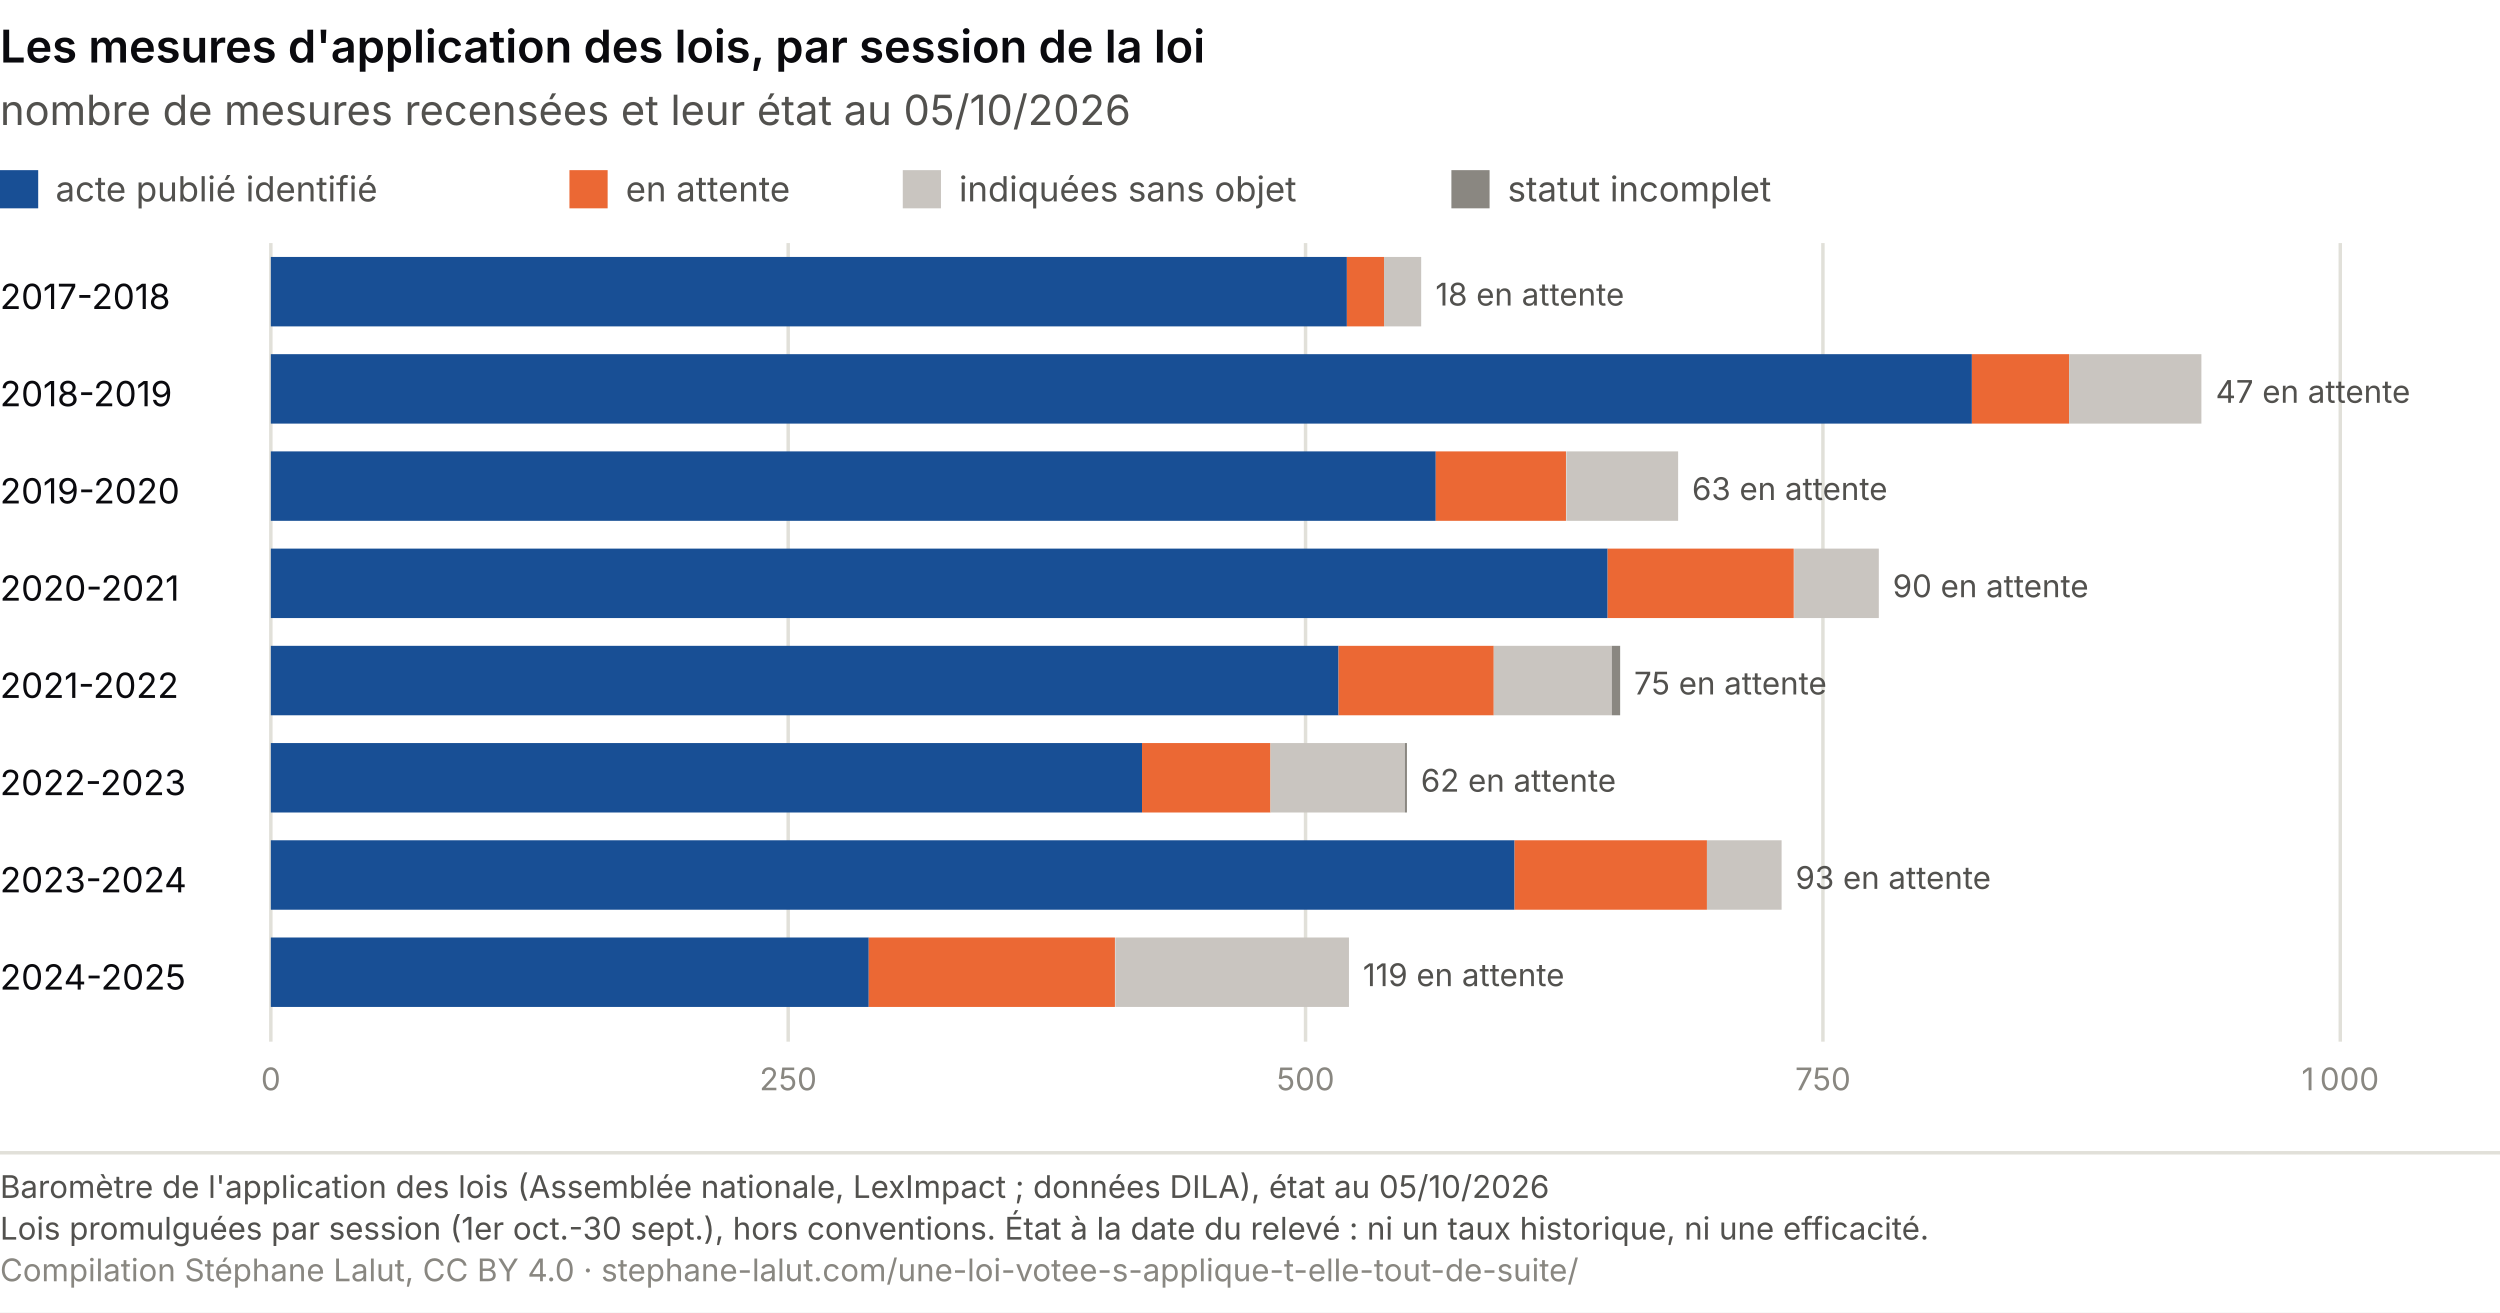
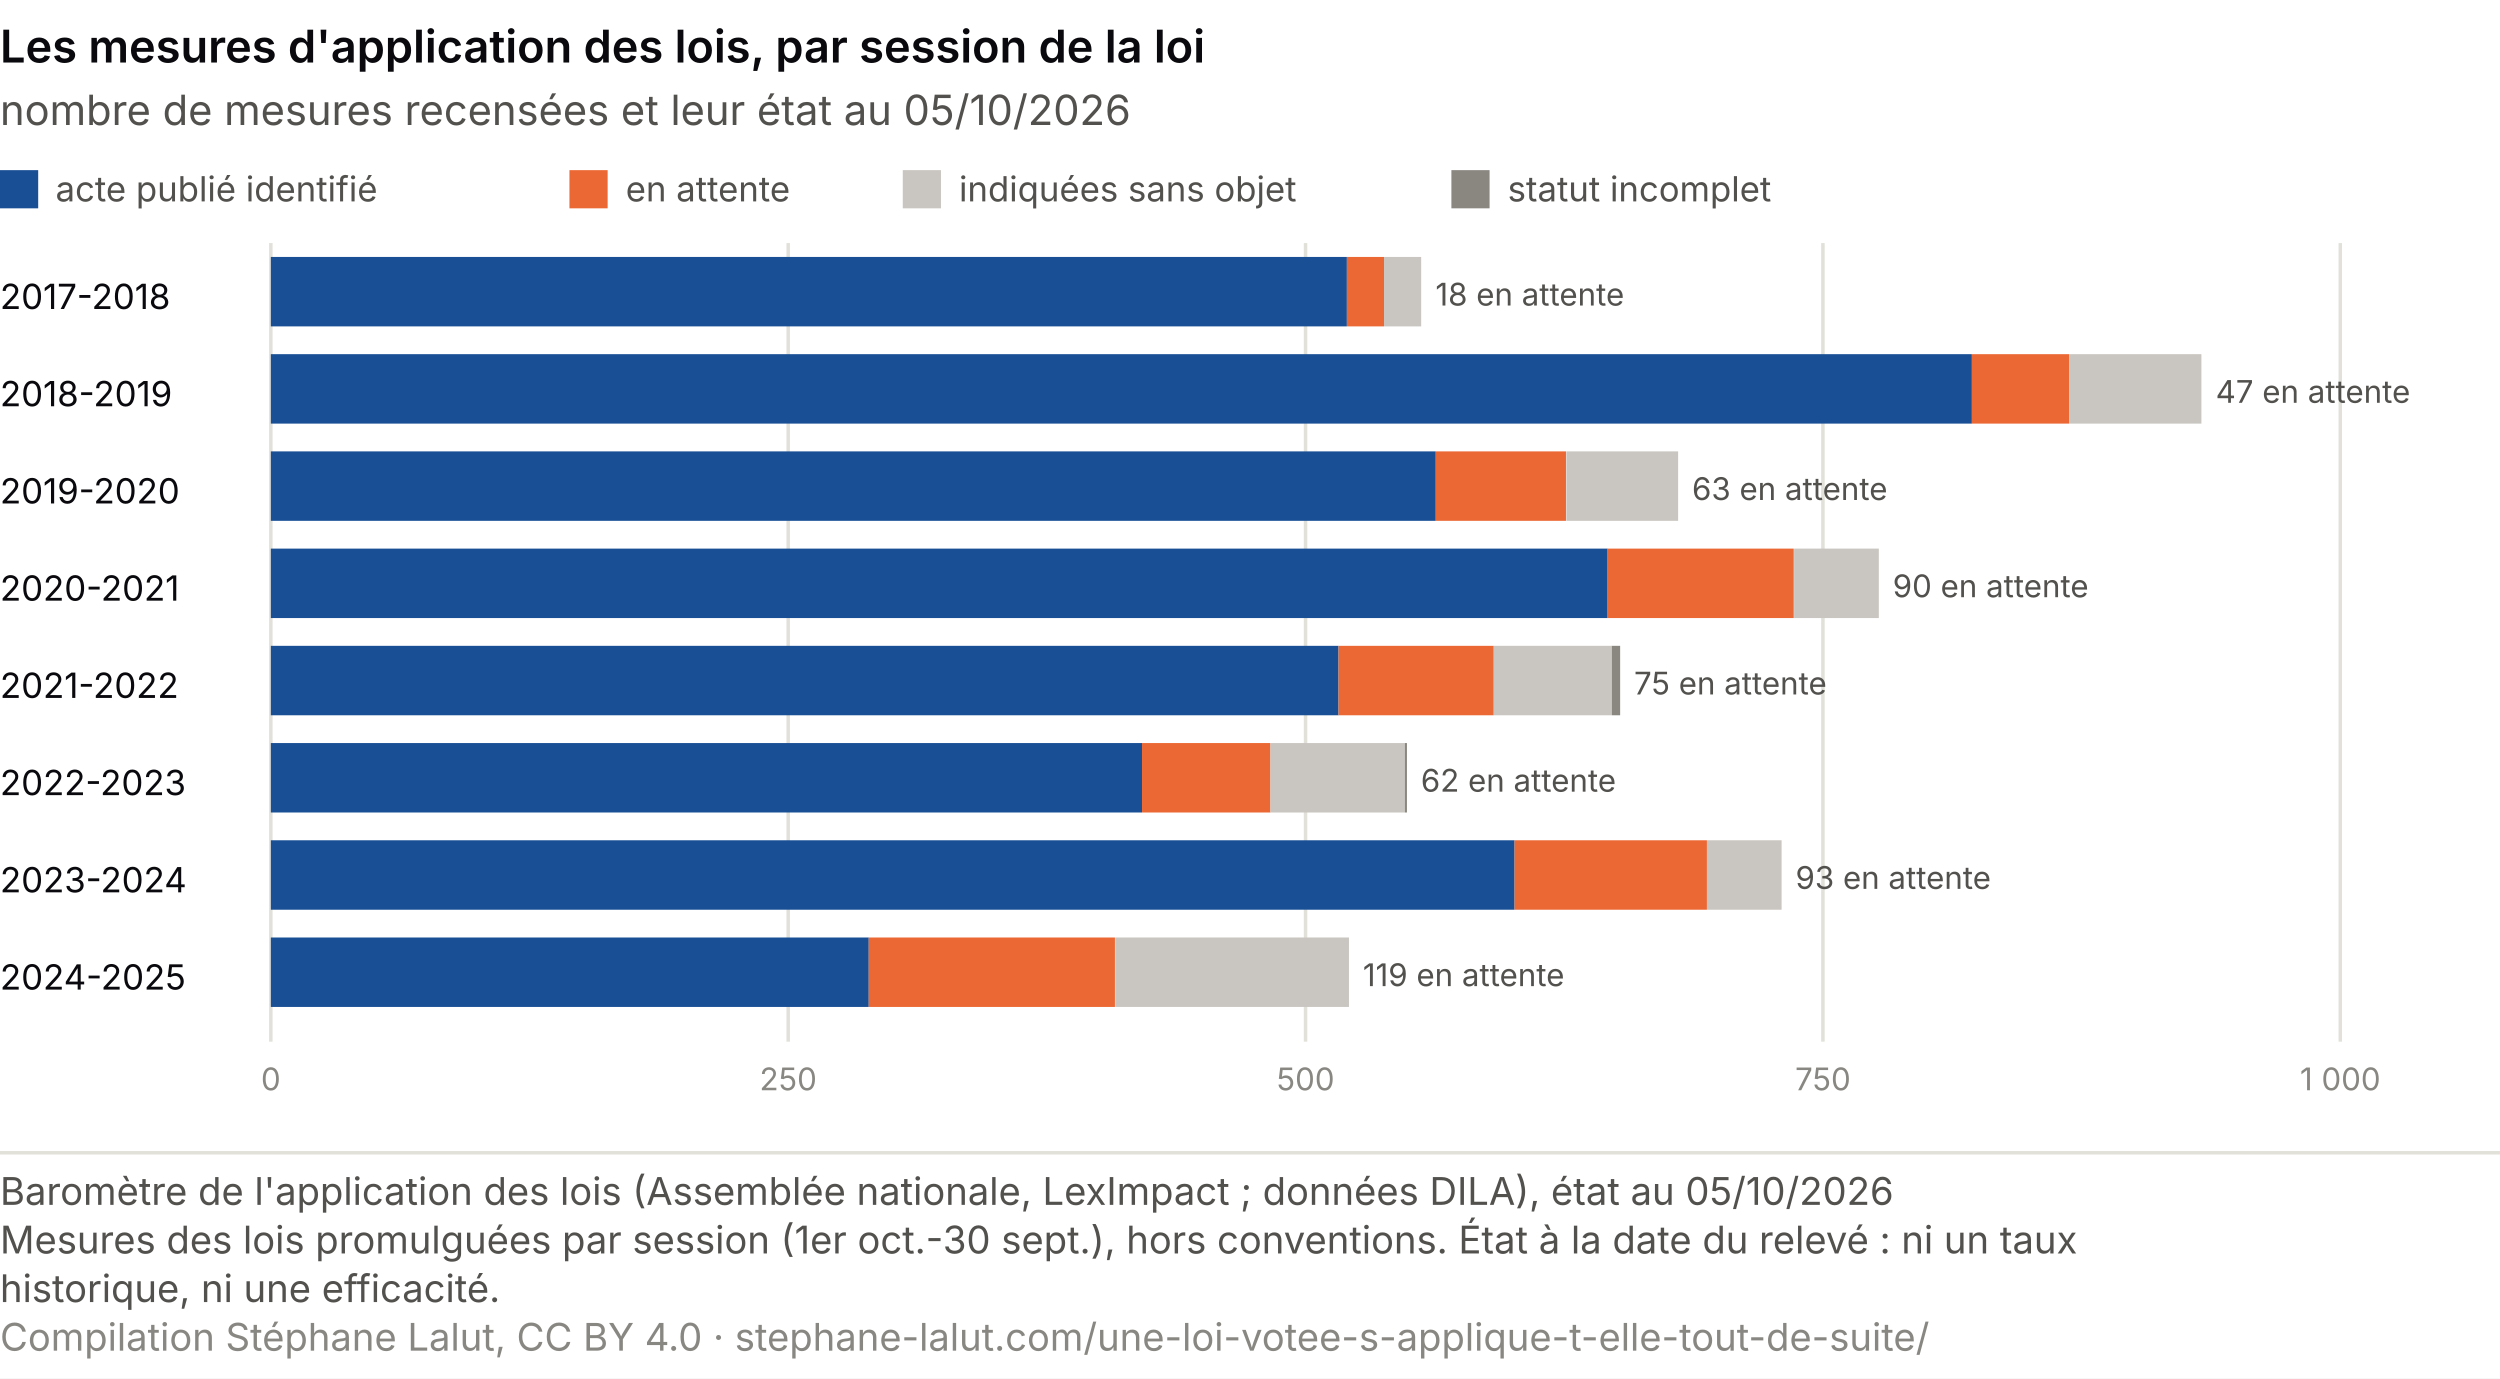
- <svg xmlns="http://www.w3.org/2000/svg" viewBox="0 0 720 378" role="img" font-variant-numeric="tabular-nums" aria-labelledby="am-t am-d" font-family="system-ui, -apple-system, Segoe UI, sans-serif">
-   <rect width="720" height="378" fill="#ffffff" />
+ <svg xmlns="http://www.w3.org/2000/svg" viewBox="0 0 720 397" role="img" font-variant-numeric="tabular-nums" aria-labelledby="am-t am-d" font-family="system-ui, -apple-system, Segoe UI, sans-serif">
+   <rect width="720" height="397" fill="#ffffff" />
  <text x="0.0" y="18.0" font-size="13" fill="#0A0A0E" text-anchor="start" font-weight="600">Les mesures d'application des lois, par session de la loi</text>
  <text x="0.0" y="36.0" font-size="12" fill="#52514e" text-anchor="start">nombre de mesures recensées et leur état au 05/10/2026</text>
  <rect x="0" y="49" width="11" height="11" fill="#184f95" />
  <text x="16.0" y="58.0" font-size="10" fill="#52514e" text-anchor="start">acte publié identifié</text>
  <rect x="164" y="49" width="11" height="11" fill="#eb6834" />
  <text x="180.2" y="58.0" font-size="10" fill="#52514e" text-anchor="start">en attente</text>
  <rect x="260" y="49" width="11" height="11" fill="#c9c5c0" />
  <text x="276.2" y="58.0" font-size="10" fill="#52514e" text-anchor="start">indiquées sans objet</text>
  <rect x="418" y="49" width="11" height="11" fill="#8a8781" />
  <text x="434.2" y="58.0" font-size="10" fill="#52514e" text-anchor="start">statut incomplet</text>
  <line x1="78.0" y1="70" x2="78.0" y2="300" stroke="#e1e0d9" />
  <text x="78.0" y="314.0" font-size="9" fill="#898781" text-anchor="middle">0</text>
  <line x1="227.0" y1="70" x2="227.0" y2="300" stroke="#e1e0d9" />
  <text x="227.0" y="314.0" font-size="9" fill="#898781" text-anchor="middle">250</text>
  <line x1="376.0" y1="70" x2="376.0" y2="300" stroke="#e1e0d9" />
  <text x="376.0" y="314.0" font-size="9" fill="#898781" text-anchor="middle">500</text>
  <line x1="525.0" y1="70" x2="525.0" y2="300" stroke="#e1e0d9" />
  <text x="525.0" y="314.0" font-size="9" fill="#898781" text-anchor="middle">750</text>
  <line x1="674.0" y1="70" x2="674.0" y2="300" stroke="#e1e0d9" />
-   <text x="674.0" y="314.0" font-size="9" fill="#898781" text-anchor="middle">1 000</text>
+   <text x="674.0" y="314.0" font-size="9" fill="#898781" text-anchor="middle">1 000</text>
  <text x="0.0" y="89.0" font-size="10" fill="#0A0A0E" text-anchor="start">2017-2018</text>
  <rect x="78.0" y="74" width="309.9" height="20" fill="#184f95" />
  <rect x="387.9" y="74" width="10.7" height="20" fill="#eb6834" />
  <rect x="398.6" y="74" width="10.7" height="20" fill="#c9c5c0" />
  <text x="413.4" y="88.0" font-size="9" fill="#52514e" text-anchor="start">18 en attente</text>
  <text x="0.0" y="117.0" font-size="10" fill="#0A0A0E" text-anchor="start">2018-2019</text>
  <rect x="78.0" y="102" width="489.9" height="20" fill="#184f95" />
  <rect x="567.9" y="102" width="28.0" height="20" fill="#eb6834" />
  <rect x="595.9" y="102" width="38.1" height="20" fill="#c9c5c0" />
  <text x="638.1" y="116.0" font-size="9" fill="#52514e" text-anchor="start">47 en attente</text>
  <text x="0.0" y="145.0" font-size="10" fill="#0A0A0E" text-anchor="start">2019-2020</text>
  <rect x="78.0" y="130" width="335.5" height="20" fill="#184f95" />
  <rect x="413.5" y="130" width="37.5" height="20" fill="#eb6834" />
  <rect x="451.1" y="130" width="32.2" height="20" fill="#c9c5c0" />
  <text x="487.3" y="144.0" font-size="9" fill="#52514e" text-anchor="start">63 en attente</text>
  <text x="0.0" y="173.0" font-size="10" fill="#0A0A0E" text-anchor="start">2020-2021</text>
  <rect x="78.0" y="158" width="385.0" height="20" fill="#184f95" />
  <rect x="463.0" y="158" width="53.6" height="20" fill="#eb6834" />
  <rect x="516.7" y="158" width="24.4" height="20" fill="#c9c5c0" />
  <text x="545.1" y="172.0" font-size="9" fill="#52514e" text-anchor="start">90 en attente</text>
  <text x="0.0" y="201.0" font-size="10" fill="#0A0A0E" text-anchor="start">2021-2022</text>
  <rect x="78.0" y="186" width="307.5" height="20" fill="#184f95" />
  <rect x="385.5" y="186" width="44.7" height="20" fill="#eb6834" />
  <rect x="430.2" y="186" width="34.0" height="20" fill="#c9c5c0" />
  <rect x="464.2" y="186" width="2.4" height="20" fill="#8a8781" />
  <text x="470.6" y="200.0" font-size="9" fill="#52514e" text-anchor="start">75 en attente</text>
  <text x="0.0" y="229.0" font-size="10" fill="#0A0A0E" text-anchor="start">2022-2023</text>
  <rect x="78.0" y="214" width="250.9" height="20" fill="#184f95" />
  <rect x="328.9" y="214" width="37.0" height="20" fill="#eb6834" />
  <rect x="365.9" y="214" width="38.7" height="20" fill="#c9c5c0" />
  <rect x="404.6" y="214" width="0.6" height="20" fill="#8a8781" />
  <text x="409.2" y="228.0" font-size="9" fill="#52514e" text-anchor="start">62 en attente</text>
  <text x="0.0" y="257.0" font-size="10" fill="#0A0A0E" text-anchor="start">2023-2024</text>
  <rect x="78.0" y="242" width="358.2" height="20" fill="#184f95" />
  <rect x="436.2" y="242" width="55.4" height="20" fill="#eb6834" />
  <rect x="491.6" y="242" width="21.5" height="20" fill="#c9c5c0" />
  <text x="517.1" y="256.0" font-size="9" fill="#52514e" text-anchor="start">93 en attente</text>
  <text x="0.0" y="285.0" font-size="10" fill="#0A0A0E" text-anchor="start">2024-2025</text>
  <rect x="78.0" y="270" width="172.2" height="20" fill="#184f95" />
  <rect x="250.2" y="270" width="70.9" height="20" fill="#eb6834" />
  <rect x="321.2" y="270" width="67.3" height="20" fill="#c9c5c0" />
  <text x="392.5" y="284.0" font-size="9" fill="#52514e" text-anchor="start">119 en attente</text>
-   <line x1="0" y1="332" x2="720" y2="332" stroke="#e1e0d9" />
-   <text x="0" y="345" font-size="9" fill="#52514e">Baromètre de l'application des lois (Assemblée nationale, LexImpact ; données DILA), état au 05/10/2026</text>
-   <text x="0" y="357" font-size="9" fill="#52514e">Lois promulguées par session (1er oct.-30 sept.), hors conventions. État à la date du relevé : ni un taux historique, ni une efficacité.</text>
-   <text x="0" y="369" font-size="9" fill="#898781">Compilation Stéphane Lalut, CC BY 4.0 · stephane-lalut.com/une-loi-votee-s-applique-t-elle-tout-de-suite/</text>
+   <line x1="0" y1="332.0" x2="720" y2="332.0" stroke="#e1e0d9" />
+   <text class="pied-source" x="0" y="347.0" font-size="11" fill="#52514e">Baromètre de l'application des lois (Assemblée nationale, LexImpact ; données DILA), état au 05/10/2026</text>
+   <text class="pied-note" x="0" y="361.0" font-size="11" fill="#52514e">Mesures des lois promulguées par session (1er oct.-30 sept.), hors conventions. État à la date du relevé : ni un taux</text>
+   <text class="pied-note" x="0" y="375.0" font-size="11" fill="#52514e">historique, ni une efficacité.</text>
+   <text class="pied-licence" x="0" y="389.0" font-size="11" fill="#898781">Compilation Stéphane Lalut, CC BY 4.0 · stephane-lalut.com/une-loi-votee-s-applique-t-elle-tout-de-suite/</text>
</svg>
